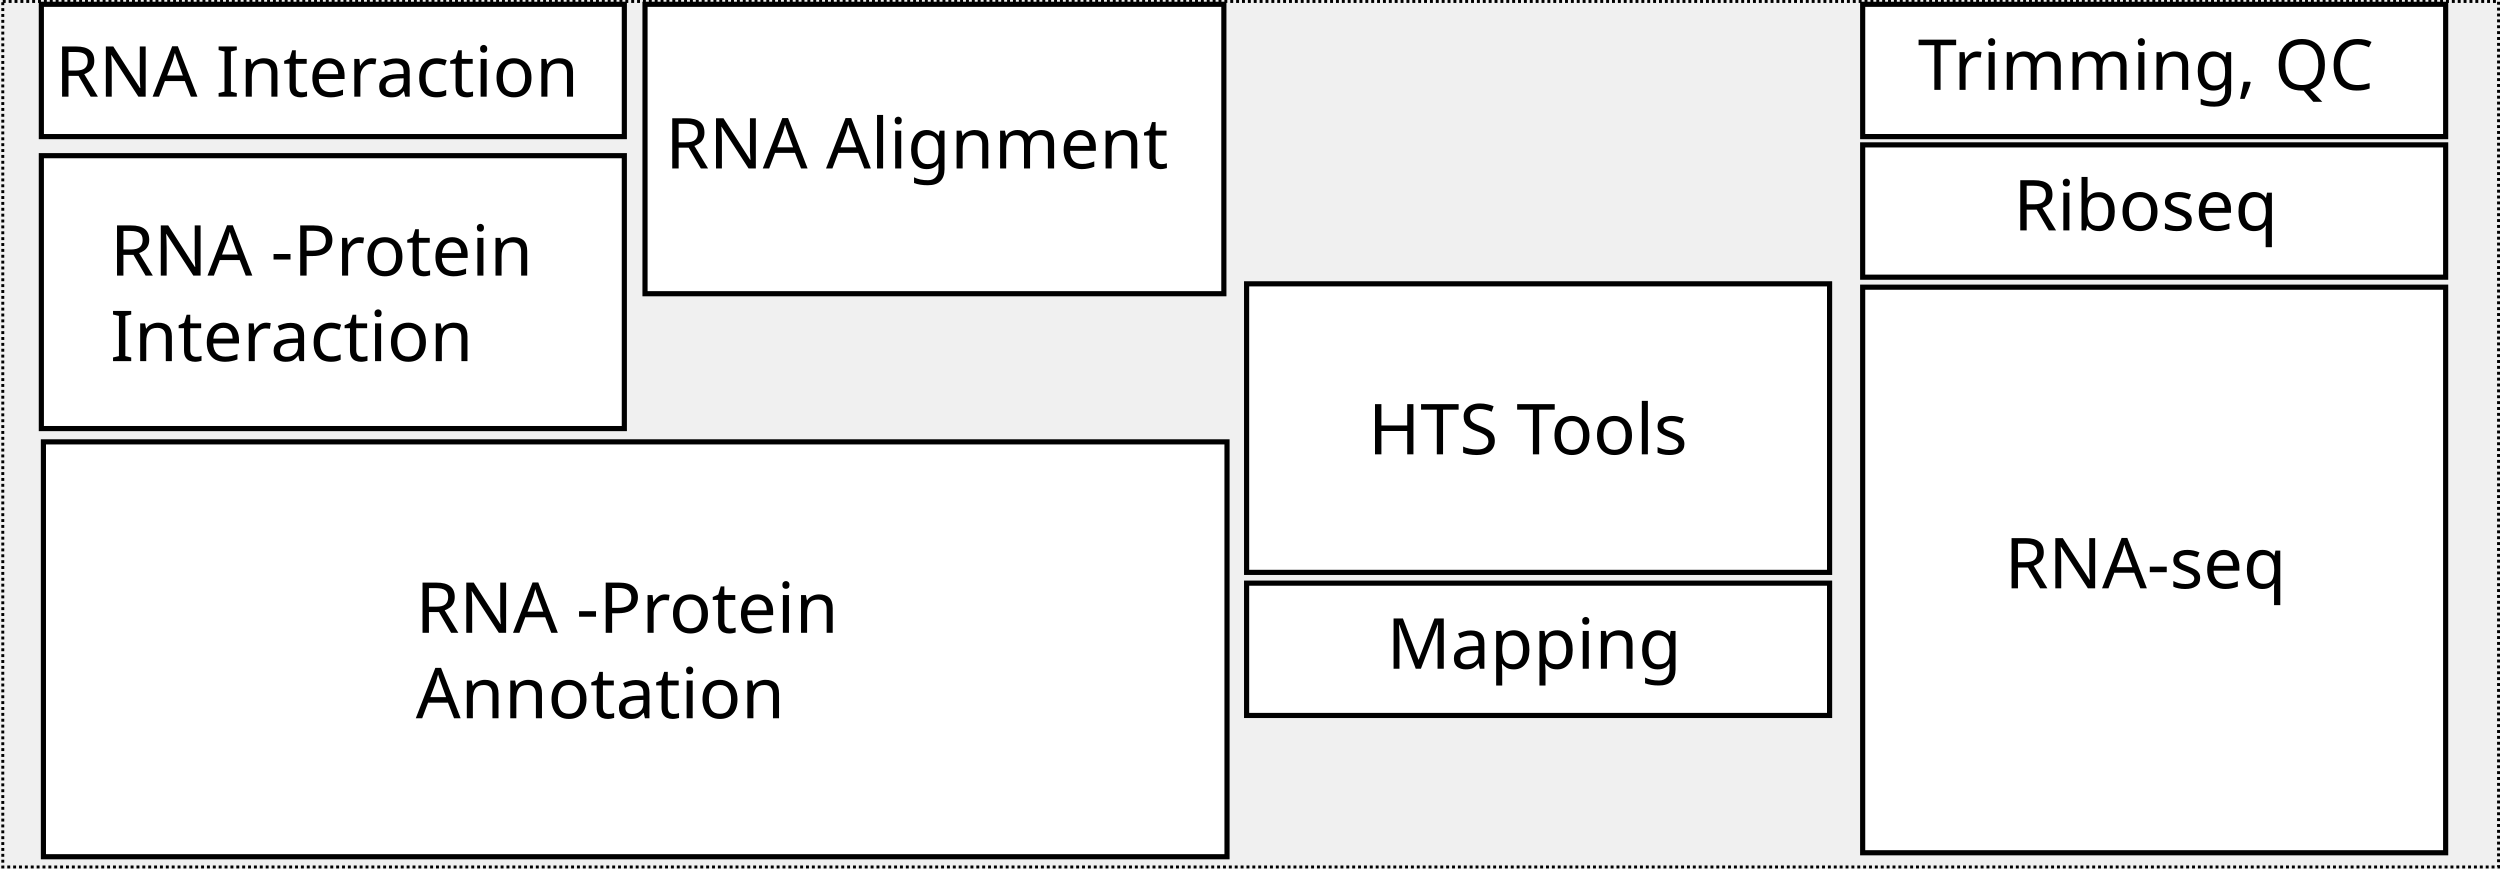
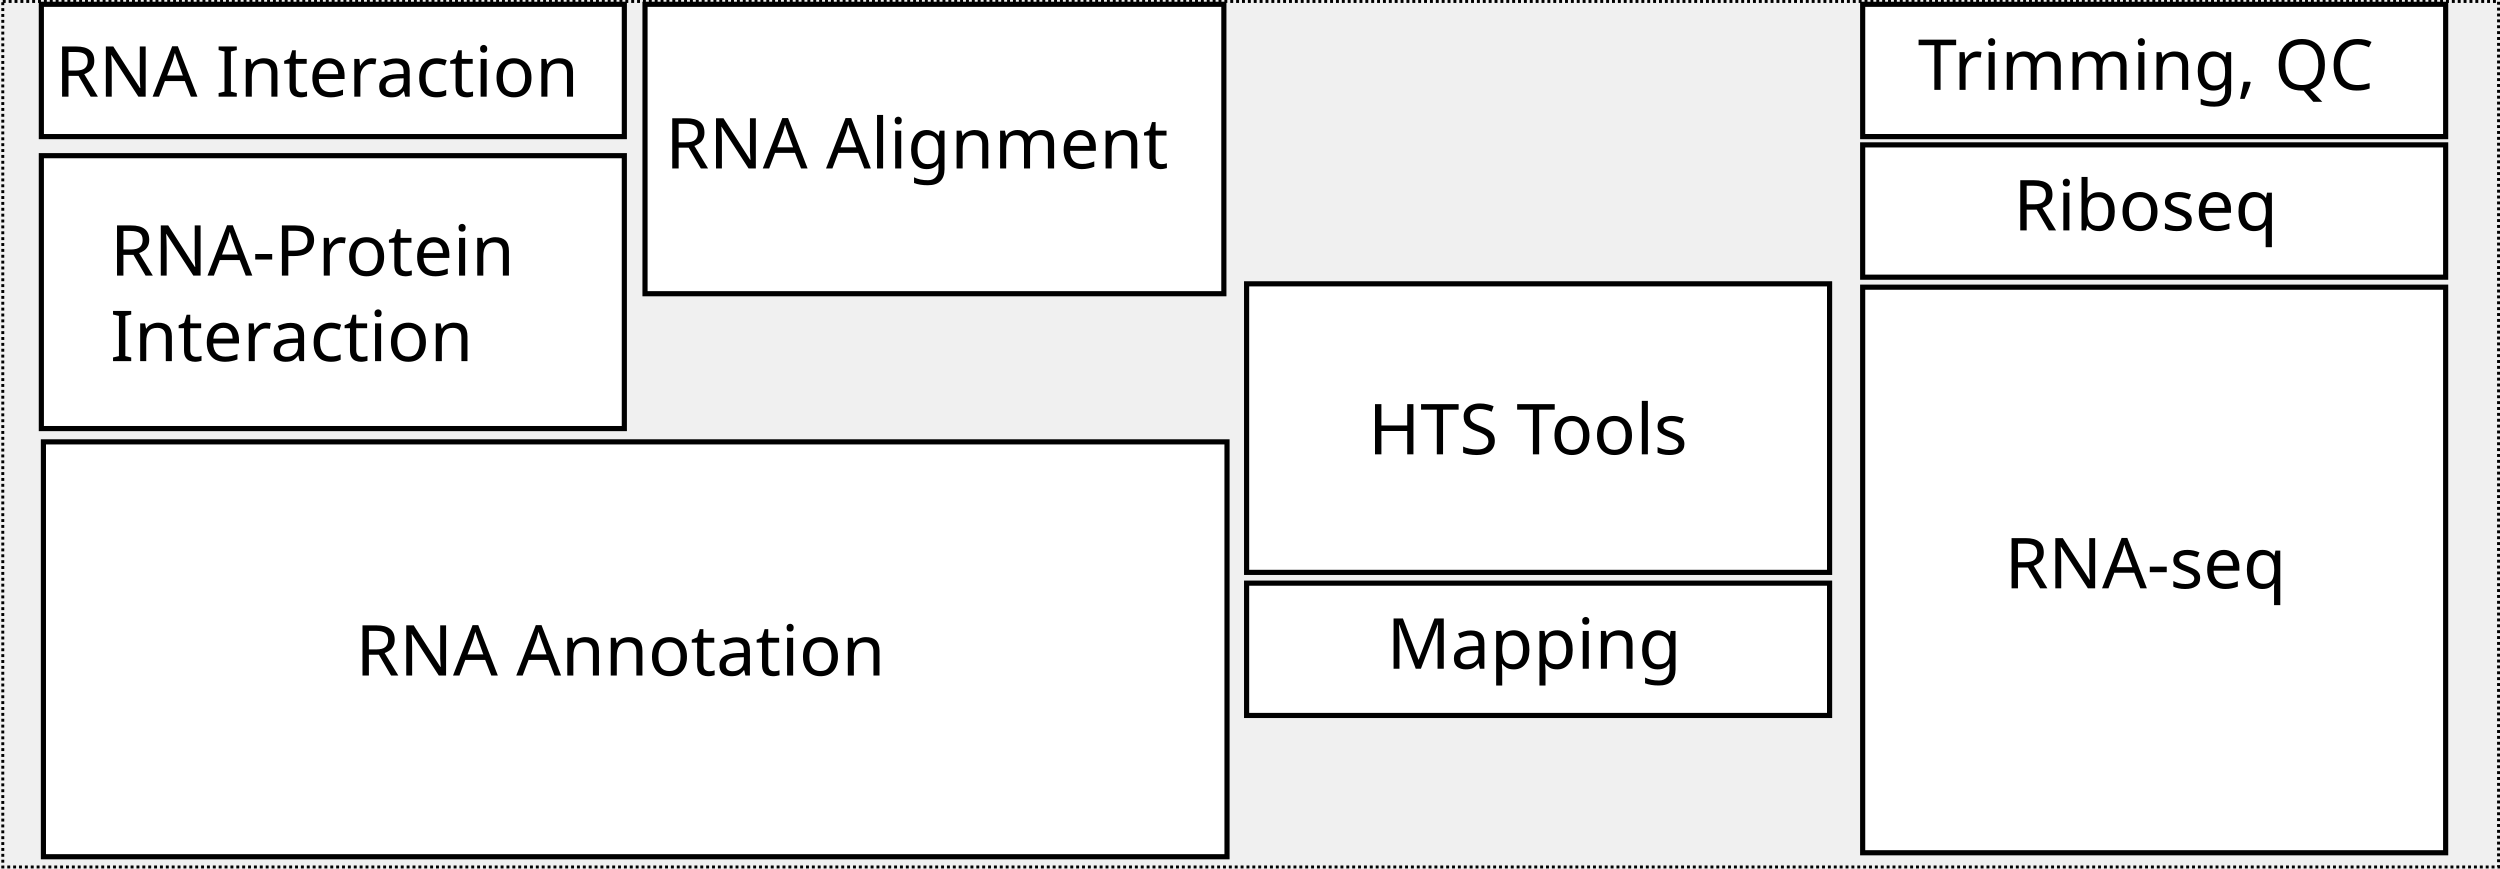
<svg xmlns="http://www.w3.org/2000/svg" width="225.606mm" height="78.37mm" viewBox="0 0 225.606 78.37" version="1.1" id="svg8">
  <defs id="defs2" />
  <g id="layer1" transform="translate(64.57538,2.868898)">
    <g id="g2597">
      <rect y="-2.482" x="-60.844" height="11.94" width="52.61" id="rect1148" style="fill:#ffffff;fill-opacity:1;stroke:#000000;stroke-width:0.465;stroke-miterlimit:4;stroke-dasharray:none;stroke-dashoffset:0" />
      <text id="text2436" y="5.856" x="-59.581" style="font-style:normal;font-variant:normal;font-weight:normal;font-stretch:normal;font-size:10.583px;line-height:6.615px;font-family:sans-serif;-inkscape-font-specification:sans-serif;letter-spacing:0px;word-spacing:0px;fill:#000000;fill-opacity:1;stroke:none;stroke-width:0.265" xml:space="preserve">
        <tspan id="tspan2438" style="font-size:6.35px;stroke-width:0.265" y="5.856" x="-59.581">RNA Interaction</tspan>
      </text>
    </g>
    <g id="g2592">
      <rect y="11.18" x="-60.844" height="24.626" width="52.61" id="rect1152" style="fill:#ffffff;fill-opacity:1;stroke:#000000;stroke-width:0.465;stroke-miterlimit:4;stroke-dasharray:none;stroke-dashoffset:0" />
      <text id="text2436-4" y="22.003" x="-54.626" style="font-style:normal;font-variant:normal;font-weight:normal;font-stretch:normal;font-size:10.583px;line-height:6.615px;font-family:sans-serif;-inkscape-font-specification:sans-serif;letter-spacing:0px;word-spacing:0px;fill:#000000;fill-opacity:1;stroke:none;stroke-width:0.265" xml:space="preserve">
-         <tspan id="tspan2438-3" style="font-size:6.35px;stroke-width:0.265" y="22.003" x="-54.626">RNA -Protein</tspan>
+         <tspan id="tspan2438-3" style="font-size:6.35px;stroke-width:0.265" y="22.003" x="-54.626">RNA-Protein</tspan>
        <tspan id="tspan2460" style="font-size:6.35px;stroke-width:0.265" y="29.718" x="-54.626">Interaction</tspan>
      </text>
    </g>
    <g id="g2570">
      <rect y="-2.482" x="-6.368" height="26.119" width="52.237" id="rect1156" style="fill:#ffffff;fill-opacity:1;stroke:#000000;stroke-width:0.465;stroke-miterlimit:4;stroke-dasharray:none;stroke-dashoffset:0" />
      <text id="text2436-99" y="12.33" x="-4.519" style="font-style:normal;font-variant:normal;font-weight:normal;font-stretch:normal;font-size:10.583px;line-height:6.615px;font-family:sans-serif;-inkscape-font-specification:sans-serif;letter-spacing:0px;word-spacing:0px;fill:#000000;fill-opacity:1;stroke:none;stroke-width:0.265" xml:space="preserve">
        <tspan id="tspan2438-32" style="font-size:6.35px;stroke-width:0.265" y="12.33" x="-4.519">RNA Alignment</tspan>
      </text>
    </g>
-     <g id="g2586">
-       <path id="rect1148-1-7-0-3-6" d="M -60.658,37.006 H 46.153 V 74.445 H -60.658 Z" style="fill:#ffffff;fill-opacity:1;stroke:#000000;stroke-width:0.465;stroke-miterlimit:4;stroke-dasharray:none;stroke-dashoffset:0" />
-       <text id="text2436-4-7" y="54.236" x="-27.053" style="font-style:normal;font-variant:normal;font-weight:normal;font-stretch:normal;font-size:10.583px;line-height:6.615px;font-family:sans-serif;-inkscape-font-specification:sans-serif;letter-spacing:0px;word-spacing:0px;fill:#000000;fill-opacity:1;stroke:none;stroke-width:0.265" xml:space="preserve">
-         <tspan id="tspan2438-3-1" style="font-size:6.35px;stroke-width:0.265" y="54.236" x="-27.053">RNA -Protein</tspan>
-         <tspan id="tspan2460-3" style="font-size:6.35px;stroke-width:0.265" y="61.95" x="-27.053">Annotation</tspan>
-       </text>
-     </g>
+     <path style="fill:#ffffff;fill-opacity:1;stroke:#000000;stroke-width:0.465;stroke-miterlimit:4;stroke-dasharray:none;stroke-dashoffset:0" d="M -60.658,37.006 H 46.153 V 74.445 H -60.658 Z" id="rect1148-1-7-0-3-6" />
+     <text xml:space="preserve" style="font-style:normal;font-variant:normal;font-weight:normal;font-stretch:normal;font-size:10.583px;line-height:6.615px;font-family:sans-serif;-inkscape-font-specification:sans-serif;letter-spacing:0px;word-spacing:0px;fill:#000000;fill-opacity:1;stroke:none;stroke-width:0.265" x="-32.474" y="58.093" id="text2436-4-7">
+       <tspan x="-32.474" y="58.093" style="font-size:6.35px;stroke-width:0.265" id="tspan2460-3">RNA Annotation</tspan>
+     </text>
    <g id="g2580">
      <path id="rect1148-1-9" d="m 47.921,49.756 h 52.61 V 61.696 H 47.921 Z" style="fill:#ffffff;fill-opacity:1;stroke:#000000;stroke-width:0.465;stroke-miterlimit:4;stroke-dasharray:none;stroke-dashoffset:0" />
      <text id="text2436-8" y="57.477" x="60.573" style="font-style:normal;font-variant:normal;font-weight:normal;font-stretch:normal;font-size:10.583px;line-height:6.615px;font-family:sans-serif;-inkscape-font-specification:sans-serif;letter-spacing:0px;word-spacing:0px;fill:#000000;fill-opacity:1;stroke:none;stroke-width:0.265" xml:space="preserve">
        <tspan id="tspan2438-0" style="font-size:6.35px;stroke-width:0.265" y="57.477" x="60.573">Mapping</tspan>
      </text>
    </g>
    <g id="g2575">
      <path id="rect1148-1-7-0" d="M 47.921,22.744 H 100.531 V 48.784 H 47.921 Z" style="fill:#ffffff;fill-opacity:1;stroke:#000000;stroke-width:0.465;stroke-miterlimit:4;stroke-dasharray:none;stroke-dashoffset:0" />
      <text id="text2436-9" y="38.131" x="58.897" style="font-style:normal;font-variant:normal;font-weight:normal;font-stretch:normal;font-size:10.583px;line-height:6.615px;font-family:sans-serif;-inkscape-font-specification:sans-serif;letter-spacing:0px;word-spacing:0px;fill:#000000;fill-opacity:1;stroke:none;stroke-width:0.265" xml:space="preserve">
        <tspan id="tspan2438-7" style="font-size:6.35px;stroke-width:0.265" y="38.131" x="58.897">HTS Tools</tspan>
      </text>
    </g>
    <g id="g2565">
      <path id="rect1148-1" d="M 103.516,-2.482 H 156.127 V 9.458 h -52.61 z" style="fill:#ffffff;fill-opacity:1;stroke:#000000;stroke-width:0.465;stroke-miterlimit:4;stroke-dasharray:none;stroke-dashoffset:0" />
      <text id="text2436-43" y="5.24" x="108.5" style="font-style:normal;font-variant:normal;font-weight:normal;font-stretch:normal;font-size:10.583px;line-height:6.615px;font-family:sans-serif;-inkscape-font-specification:sans-serif;letter-spacing:0px;word-spacing:0px;fill:#000000;fill-opacity:1;stroke:none;stroke-width:0.265" xml:space="preserve">
        <tspan id="tspan2438-71" style="font-size:6.35px;stroke-width:0.265" y="5.24" x="108.5">Trimming, QC</tspan>
      </text>
    </g>
    <g id="g2560">
      <path id="rect1148-1-2" d="M 103.516,10.205 H 156.127 V 22.145 H 103.516 Z" style="fill:#ffffff;fill-opacity:1;stroke:#000000;stroke-width:0.465;stroke-miterlimit:4;stroke-dasharray:none;stroke-dashoffset:0" />
      <text id="text2436-2" y="17.926" x="117.129" style="font-style:normal;font-variant:normal;font-weight:normal;font-stretch:normal;font-size:10.583px;line-height:6.615px;font-family:sans-serif;-inkscape-font-specification:sans-serif;letter-spacing:0px;word-spacing:0px;fill:#000000;fill-opacity:1;stroke:none;stroke-width:0.265" xml:space="preserve">
        <tspan id="tspan2438-2" style="font-size:6.35px;stroke-width:0.265" y="17.926" x="117.129">Riboseq</tspan>
      </text>
    </g>
    <g id="g2555">
      <path id="rect1148-1-7" d="m 103.516,23.047 h 52.61 v 51.039 h -52.61 z" style="fill:#ffffff;fill-opacity:1;stroke:#000000;stroke-width:0.465;stroke-miterlimit:4;stroke-dasharray:none;stroke-dashoffset:0" />
      <text id="text2436-0" y="50.221" x="116.342" style="font-style:normal;font-variant:normal;font-weight:normal;font-stretch:normal;font-size:10.583px;line-height:6.615px;font-family:sans-serif;-inkscape-font-specification:sans-serif;letter-spacing:0px;word-spacing:0px;fill:#000000;fill-opacity:1;stroke:none;stroke-width:0.265" xml:space="preserve">
        <tspan id="tspan2438-21" style="font-size:6.35px;stroke-width:0.265" y="50.221" x="116.342">RNA-seq</tspan>
      </text>
    </g>
    <rect style="fill:none;stroke:#000000;stroke-width:0.265;stroke-miterlimit:4;stroke-dasharray:0.265, 0.265;stroke-dashoffset:0" id="rect925" width="225.222" height="78.105" x="-64.324" y="-2.736" />
  </g>
</svg>
